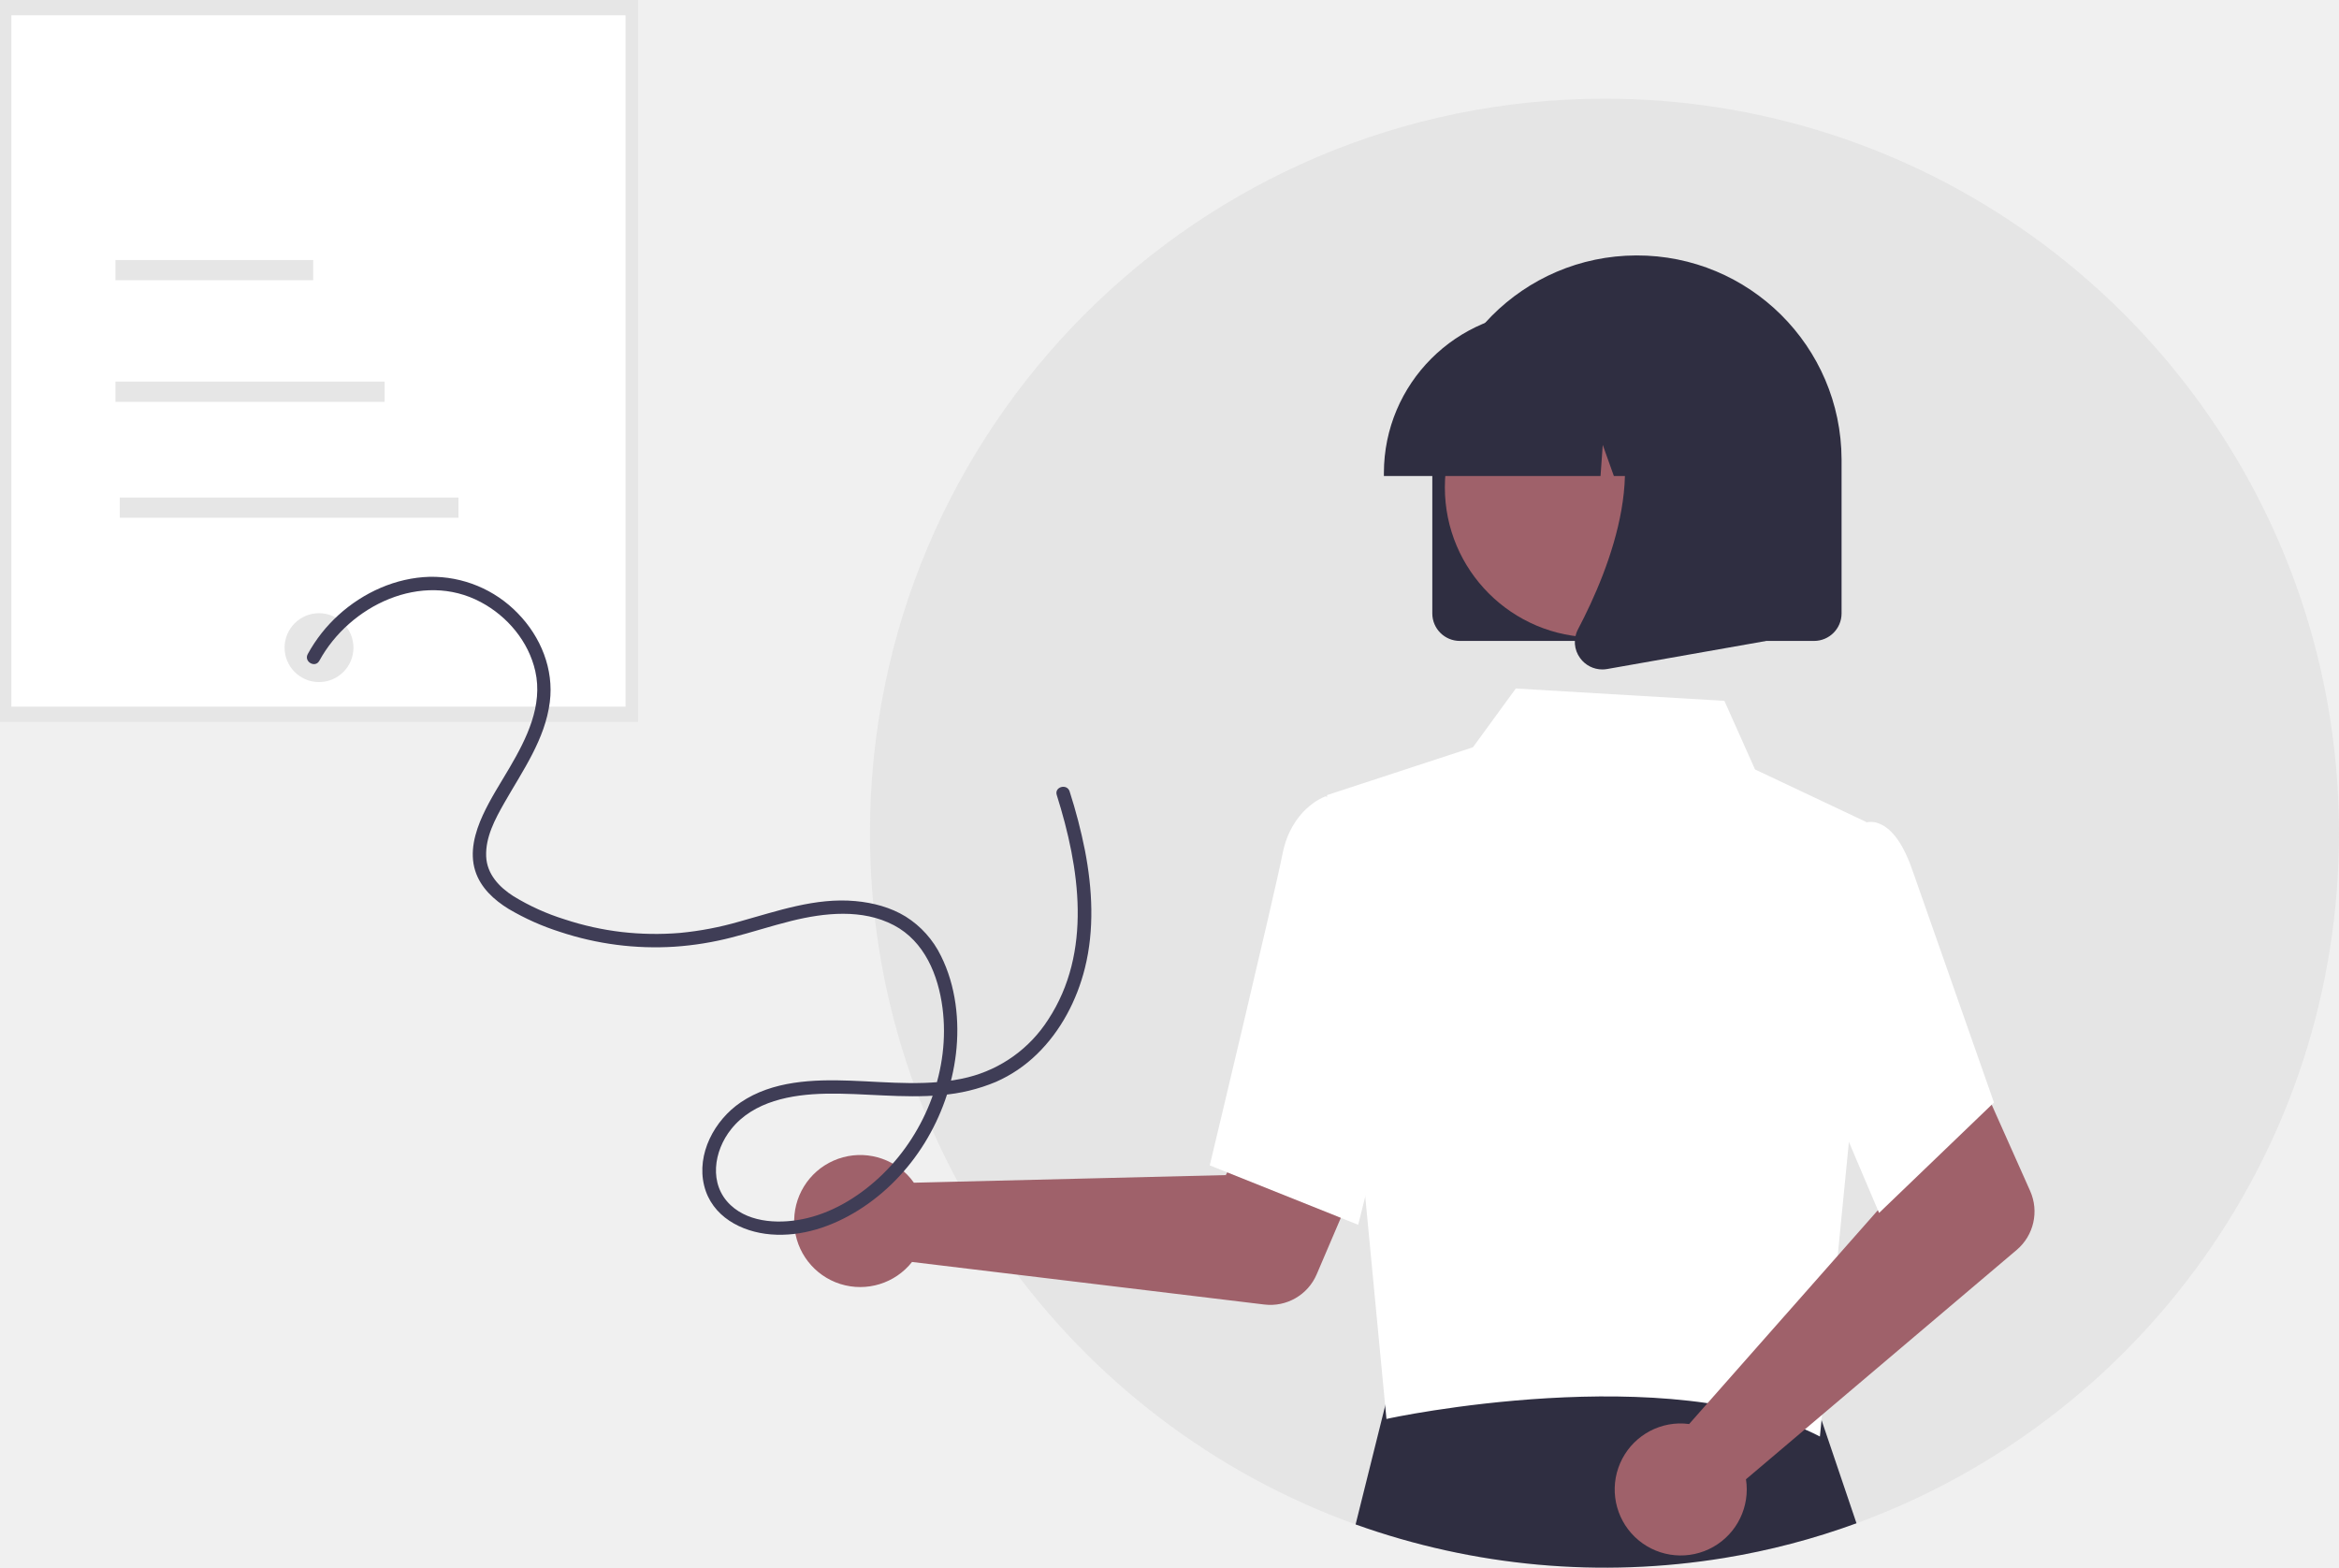
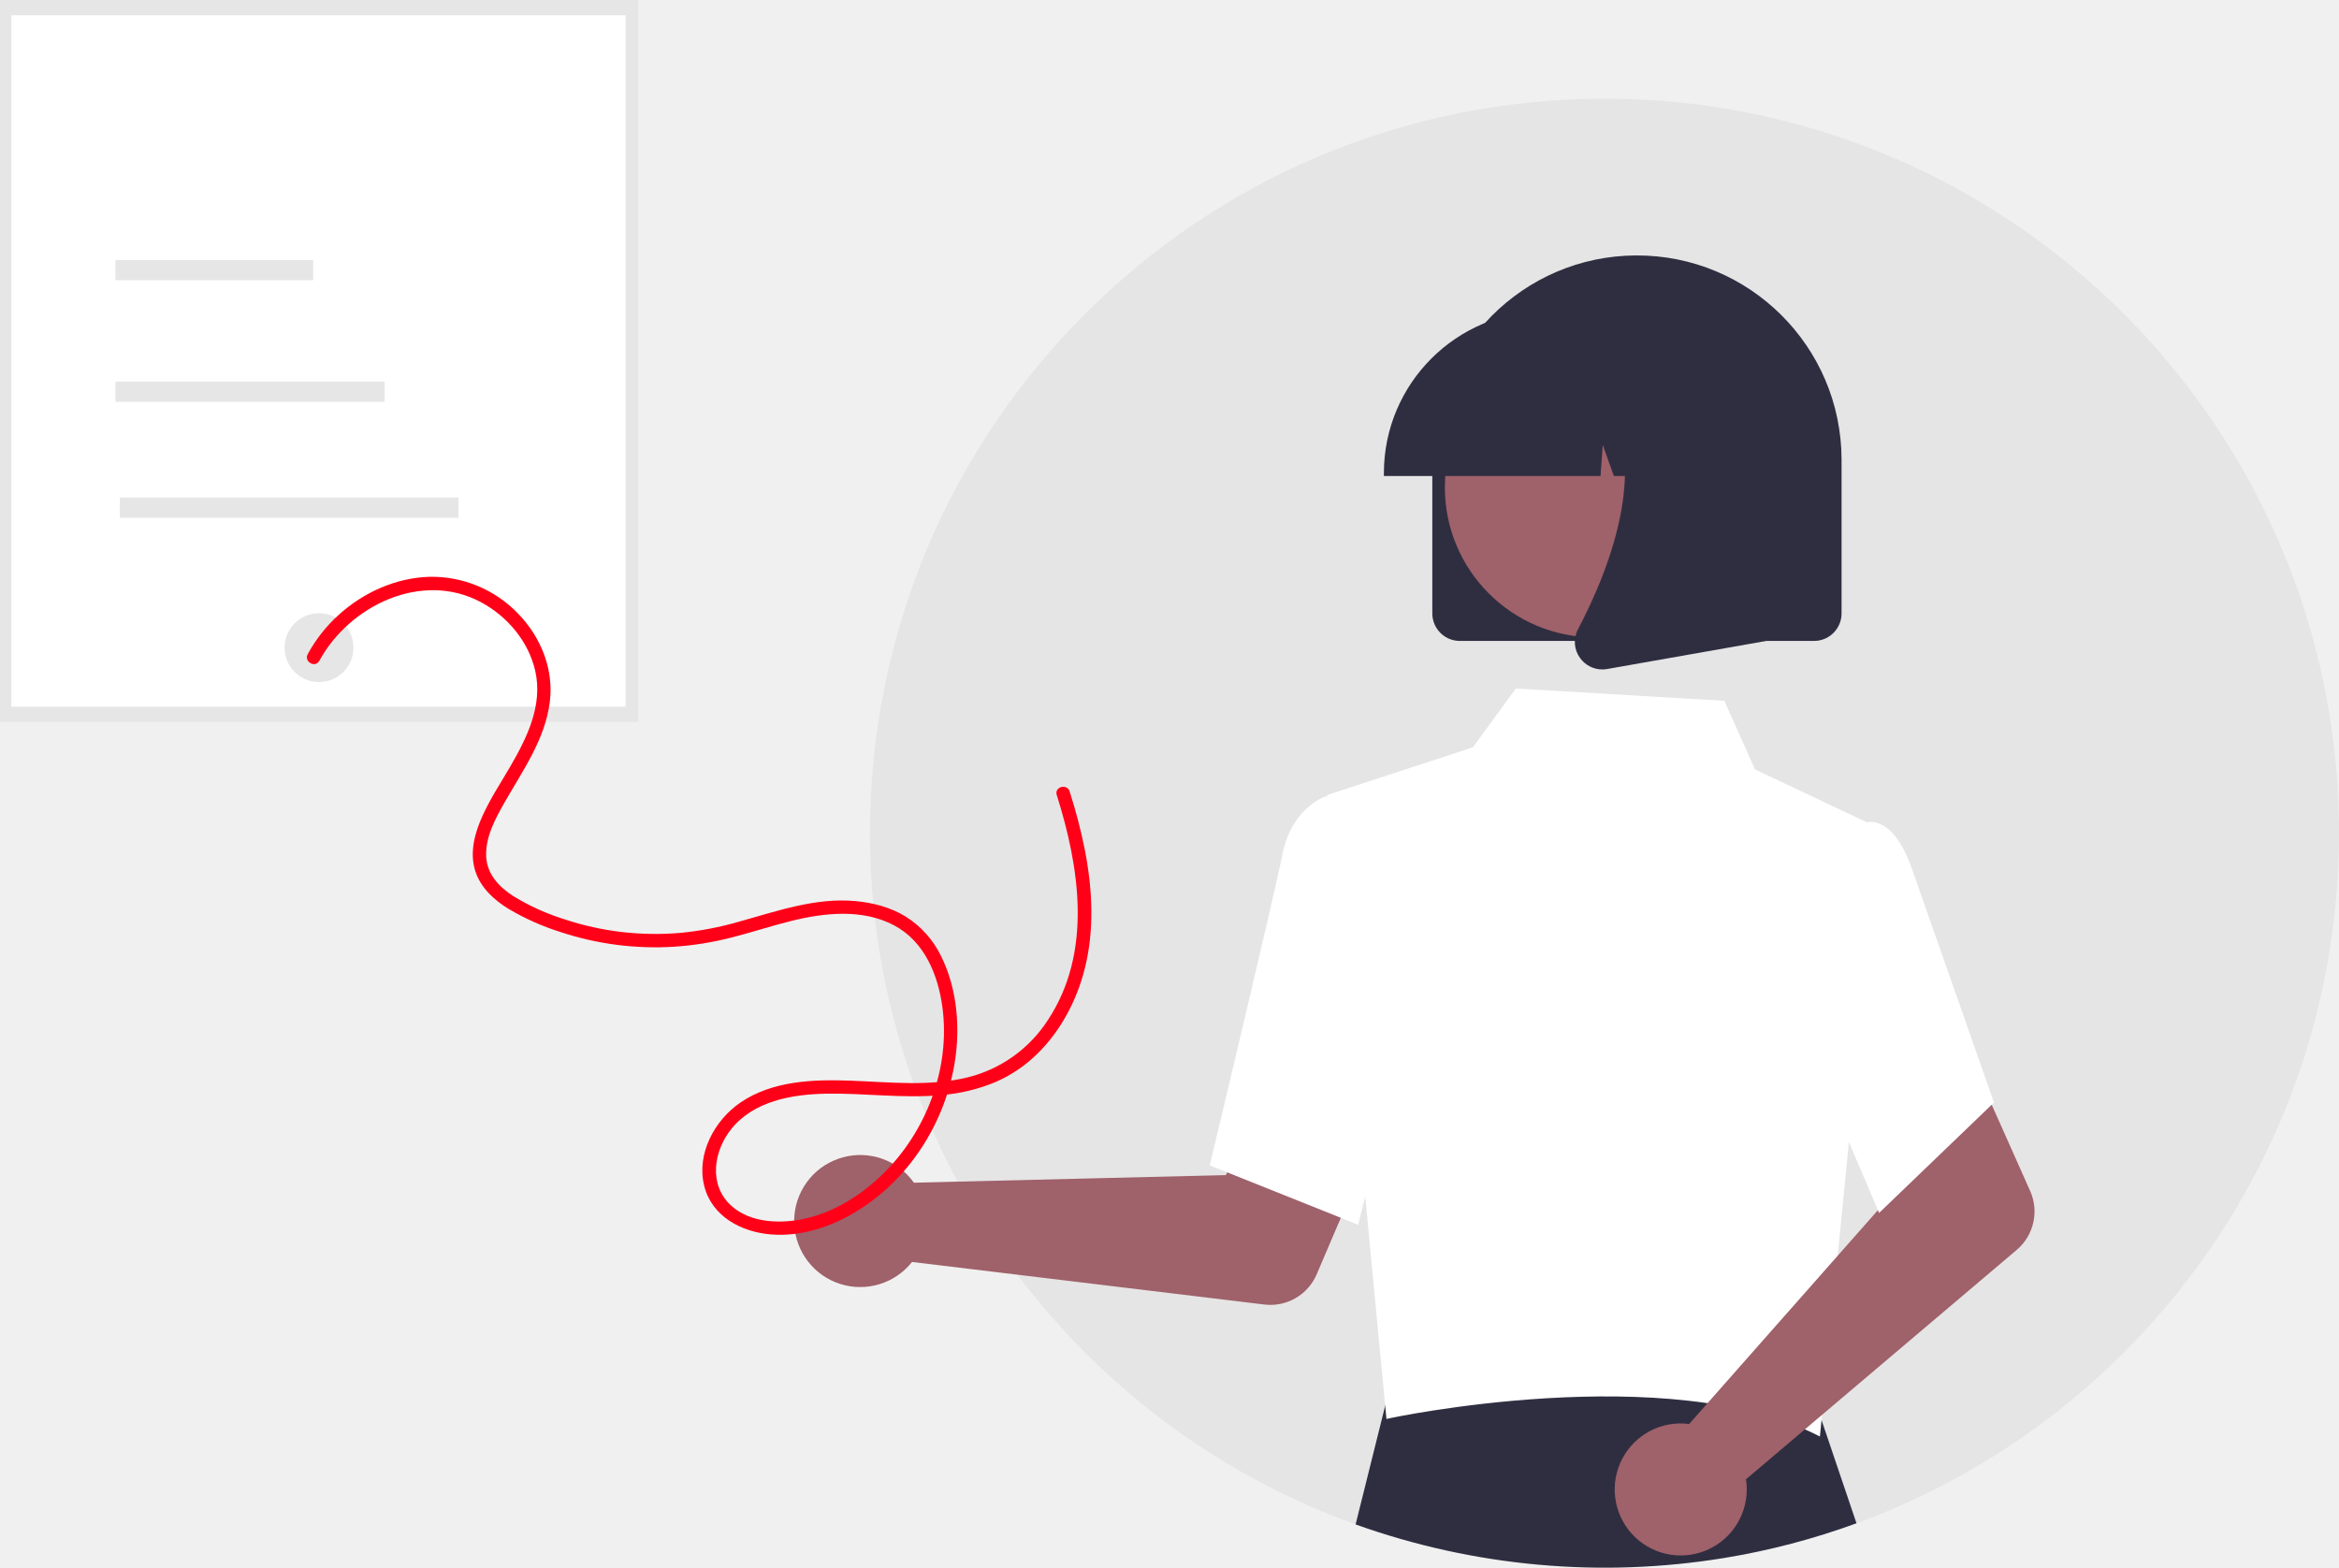
<svg xmlns="http://www.w3.org/2000/svg" data-name="Layer 1" width="1050.862" height="704.353" viewBox="0 0 1050.862 704.353">
  <path d="M1125.431,472.176c0,142.47-90.3,263.86-216.78,310.05a326.344,326.344,0,0,1-59.32,15.57,332.228,332.228,0,0,1-165.72-15.05c-127.28-45.81-218.24-167.61-218.18-310.64,0-182.18,147.75-329.93,330-329.93a328.564,328.564,0,0,1,192.01,61.6C1070.991,263.636,1125.431,361.546,1125.431,472.176Z" transform="translate(-74.56905 -97.82358)" fill="#e5e5e5" />
  <path d="M908.651,782.226a326.344,326.344,0,0,1-59.32,15.57,332.228,332.228,0,0,1-165.72-15.05l15.24-61.15.92-3.67,31.1.12,156.24.56,2,5.91Z" transform="translate(-74.56905 -97.82358)" fill="#2f2e41" />
  <rect id="effaf695-3865-40c6-8918-ced0238239c2" data-name="Rectangle 25" width="286.651" height="324.355" fill="#e6e6e6" />
  <rect id="f33d627f-c769-4bde-9d74-ef156faf640e" data-name="Rectangle 25-2" x="5.111" y="6.862" width="275.928" height="310.632" fill="#fff" />
  <circle id="b5fd4af9-5b07-4da2-8ccf-5b3d4ac887f6" data-name="Ellipse 116" cx="143.326" cy="290.982" r="15.467" fill="#e6e6e6" />
  <rect id="f05405a0-af73-4807-bbd1-d761cdd06c65" data-name="Rectangle 31" x="51.876" y="116.819" width="88.837" height="9.088" fill="#e6e6e6" />
  <rect id="a05e4a04-50b7-46b0-b842-8db21044ae7a" data-name="Rectangle 32" x="51.876" y="144.052" width="134.079" height="9.088" fill="#ffffff" />
  <rect id="bdce3bac-3998-4a72-bc14-4aa79023038d" data-name="Rectangle 38" x="51.876" y="171.456" width="120.918" height="9.088" fill="#e6e6e6" />
  <rect id="e1177af0-2f80-4461-b67e-43945f3b6fee" data-name="Rectangle 39" x="51.876" y="198.136" width="186.723" height="9.088" fill="#ffffff" />
  <rect id="b290cdc3-2096-427b-bfd4-6b657da823ea" data-name="Rectangle 40" x="53.817" y="223.545" width="152.175" height="9.088" fill="#e6e6e6" />
  <g id="b96c6486-fa38-4cba-8e5e-13dca7f44a0c" data-name="Group 52">
    <path id="b0fbfc35-67c9-42b4-b2fe-33d0d7288754-91" data-name="Path 846" d="M482.178,625.614a29.756,29.756,0,0,1,2.991,3.6l140.109-3.428,16.345-29.868,48.3,18.776-23.8,55.687a22.609,22.609,0,0,1-23.5,13.561l-158.3-19.123a29.665,29.665,0,1,1-2.15-39.211Z" transform="translate(-74.56905 -97.82358)" fill="#9f616a" />
    <path id="a6a8f1c9-3ab8-4f6f-ba9b-45acc2f7af89-92" data-name="Path 852" d="M670.758,455.065l65.569-21.489,19.258-26.411,93.716,5.546,13.759,30.82,49.972,23.613-7.68,142.624-13.138,133.477c-67.558-34.983-193.639-8.312-194.743-7.878Z" transform="translate(-74.56905 -97.82358)" fill="#ffffff" />
    <path id="fc06e97d-785e-4845-9aa0-60a5889f9ce3-93" data-name="Path 853" d="M684.775,648.114l-66.694-26.684.284-1.187c.286-1.2,28.672-119.817,32.441-138.879,3.926-19.859,18.271-25.35,18.88-25.573l.445-.164,26.394,8.034,11.592,91.081Z" transform="translate(-74.56905 -97.82358)" fill="#ffffff" />
    <path id="b248559b-61d8-49e2-8eef-81cc9521c19e-94" data-name="Path 855" d="M828.78,737.377a29.721,29.721,0,0,1,4.677.258l92.747-105.072-10.788-32.286,46.608-22.652,24.655,55.313a22.608,22.608,0,0,1-6.034,26.453l-121.65,103.073a29.665,29.665,0,1,1-30.215-25.087Z" transform="translate(-74.56905 -97.82358)" fill="#9f616a" />
    <path id="b0e9bc84-32e8-4599-bd8d-d35670d3692b-95" data-name="Path 856" d="M918.801,642.791l-38.689-91.006,15.09-63.391,16.259-20.541a9.366,9.366,0,0,1,7.524.07c6,2.413,11.1,9.81,15.177,21.984l36.259,103.279Z" transform="translate(-74.56905 -97.82358)" fill="#ffffff" />
    <path id="b58b0f1b-b11b-4f57-8de2-a939101b4938-96" data-name="Path 857" d="M718.072,373.442v-68.61a91.938,91.938,0,1,1,183.875-.609q.001.305,0,.609v68.61a12.364,12.364,0,0,1-12.35,12.35H730.422A12.364,12.364,0,0,1,718.072,373.442Z" transform="translate(-74.56905 -97.82358)" fill="#2f2e41" />
    <circle id="ba54abe3-4119-45e5-b5c1-150877d750f7" data-name="Ellipse 148" cx="716.548" cy="218.965" r="67.405" fill="#9f616a" />
    <path id="b6bcc4bf-1738-426f-8fbf-3ee273a728b5-97" data-name="Path 858" d="M696.322,310.321a72.809,72.809,0,0,1,72.727-72.727h13.723a72.808,72.808,0,0,1,72.726,72.727v1.372h-29l-9.891-27.7-1.978,27.7H799.643l-4.99-13.974-1,13.974H696.322Z" transform="translate(-74.56905 -97.82358)" fill="#2f2e41" />
    <path id="be96ad09-85ff-4345-abef-5a49918f7c18-98" data-name="Path 859" d="M784.484,393.508a12.167,12.167,0,0,1-.967-12.918c14.541-27.658,34.9-78.765,7.877-110.283l-1.938-2.262h78.456v117.79L796.641,398.41a12.608,12.608,0,0,1-2.185.193,12.3,12.3,0,0,1-9.967-5.092Z" transform="translate(-74.56905 -97.82358)" fill="#2f2e41" />
  </g>
  <g id="b2dad932-78e1-44e1-9682-073c8202f887" data-name="Group 51">
    <path id="e043db59-b600-449e-8c52-e1eb73379667-99" data-name="Path 341" d="M217.646,123.086A32.891,32.891,0,1,0,250.535,155.978v-.002a32.891,32.891,0,0,0-32.891-32.891Zm0,9.866a9.866,9.866,0,1,1-9.866,9.866v0A9.866,9.866,0,0,1,217.646,132.952Zm0,47.501a23.961,23.961,0,0,1-19.735-10.532c.158-6.578,13.156-10.199,19.735-10.199s19.576,3.621,19.735,10.199A24,24,0,0,1,217.646,180.453Z" transform="translate(-74.56905 -97.82358)" fill="#ffffff" />
  </g>
-   <path id="bcfa45dc-2c5a-4ac5-8376-9a2a23e225d0-100" data-name="Path 842" d="M218.028,394.735c13.55-24.831,46.01-40.556,72.563-26.382,11.952,6.379,21.453,17.663,24.469,31,3.5,15.493-3.875,30.266-11.488,43.282-4.132,7.065-8.66,13.986-12.08,21.438-3.541,7.717-6.072,16.636-3.406,25.031,2.4,7.563,8.418,13.064,15.008,17.107a111.828,111.828,0,0,0,23.061,10.3,135.743,135.743,0,0,0,51.485,6.661,140.803,140.803,0,0,0,25.66-4.148c8.943-2.28,17.719-5.17,26.677-7.4,14.956-3.715,32.009-5.562,46.191,1.9,13.778,7.252,19.944,22.419,21.851,37.174,3.522,27.246-7.281,55.52-26.786,74.6-9.358,9.154-21.134,16.717-33.96,19.811-11.191,2.7-25.561,2.527-34.467-5.839-9.938-9.337-7.6-24.309.293-34.16,10.075-12.569,27.143-15.588,42.374-15.894,17.326-.348,34.636,2.232,51.952.628a79.799,79.799,0,0,0,24.568-5.926,62.258,62.258,0,0,0,18.515-12.529c10.69-10.386,17.9-24.222,21.485-38.608,4.317-17.3,3.376-35.482.025-52.859a238.361,238.361,0,0,0-6.888-26.507c-1.157-3.67-6.952-2.1-5.786,1.595,10.32,32.724,16.074,70.563-3.865,100.946a60.107,60.107,0,0,1-35.943,25.873c-17.257,4.289-35.365,2.169-52.909,1.531-16.682-.607-35,.048-49.3,9.764-11.731,7.969-19.936,23.127-16.39,37.437,3.419,13.8,16.681,20.8,29.945,21.878,13.917,1.134,27.612-3.537,39.3-10.841,24.313-15.193,40.479-41.913,43.862-70.242,1.763-14.761-.031-30.661-6.725-44.059a43.133,43.133,0,0,0-15.847-17.661c-6.81-4.175-14.676-6.23-22.576-6.957-17.948-1.653-35.192,4.509-52.218,9.223a144.798,144.798,0,0,1-26.628,5.083,132.982,132.982,0,0,1-26.272-.428,129.365,129.365,0,0,1-25.457-5.65,101.893,101.893,0,0,1-23.108-10.447c-6.385-4.083-11.907-9.931-12.221-17.9-.341-8.641,4.016-16.724,8.16-24.009,8.187-14.391,18.3-28.467,20.435-45.314,1.87-14.737-4.06-29.262-14.3-39.773a53.771,53.771,0,0,0-39.737-16.485c-15.193.435-29.74,7.042-40.915,17.189a67.358,67.358,0,0,0-13.8,17.53c-1.851,3.391,3.328,6.422,5.181,3.028Z" transform="translate(-74.56905 -97.82358)" fill="#3f3d56" />
+   <path id="bcfa45dc-2c5a-4ac5-8376-9a2a23e225d0-100" data-name="Path 842" d="M218.028,394.735c13.55-24.831,46.01-40.556,72.563-26.382,11.952,6.379,21.453,17.663,24.469,31,3.5,15.493-3.875,30.266-11.488,43.282-4.132,7.065-8.66,13.986-12.08,21.438-3.541,7.717-6.072,16.636-3.406,25.031,2.4,7.563,8.418,13.064,15.008,17.107a111.828,111.828,0,0,0,23.061,10.3,135.743,135.743,0,0,0,51.485,6.661,140.803,140.803,0,0,0,25.66-4.148c8.943-2.28,17.719-5.17,26.677-7.4,14.956-3.715,32.009-5.562,46.191,1.9,13.778,7.252,19.944,22.419,21.851,37.174,3.522,27.246-7.281,55.52-26.786,74.6-9.358,9.154-21.134,16.717-33.96,19.811-11.191,2.7-25.561,2.527-34.467-5.839-9.938-9.337-7.6-24.309.293-34.16,10.075-12.569,27.143-15.588,42.374-15.894,17.326-.348,34.636,2.232,51.952.628a79.799,79.799,0,0,0,24.568-5.926,62.258,62.258,0,0,0,18.515-12.529c10.69-10.386,17.9-24.222,21.485-38.608,4.317-17.3,3.376-35.482.025-52.859a238.361,238.361,0,0,0-6.888-26.507c-1.157-3.67-6.952-2.1-5.786,1.595,10.32,32.724,16.074,70.563-3.865,100.946a60.107,60.107,0,0,1-35.943,25.873c-17.257,4.289-35.365,2.169-52.909,1.531-16.682-.607-35,.048-49.3,9.764-11.731,7.969-19.936,23.127-16.39,37.437,3.419,13.8,16.681,20.8,29.945,21.878,13.917,1.134,27.612-3.537,39.3-10.841,24.313-15.193,40.479-41.913,43.862-70.242,1.763-14.761-.031-30.661-6.725-44.059a43.133,43.133,0,0,0-15.847-17.661c-6.81-4.175-14.676-6.23-22.576-6.957-17.948-1.653-35.192,4.509-52.218,9.223a144.798,144.798,0,0,1-26.628,5.083,132.982,132.982,0,0,1-26.272-.428,129.365,129.365,0,0,1-25.457-5.65,101.893,101.893,0,0,1-23.108-10.447c-6.385-4.083-11.907-9.931-12.221-17.9-.341-8.641,4.016-16.724,8.16-24.009,8.187-14.391,18.3-28.467,20.435-45.314,1.87-14.737-4.06-29.262-14.3-39.773a53.771,53.771,0,0,0-39.737-16.485c-15.193.435-29.74,7.042-40.915,17.189a67.358,67.358,0,0,0-13.8,17.53c-1.851,3.391,3.328,6.422,5.181,3.028Z" transform="translate(-74.56905 -97.82358)" fill="#FF0018" />
</svg>
